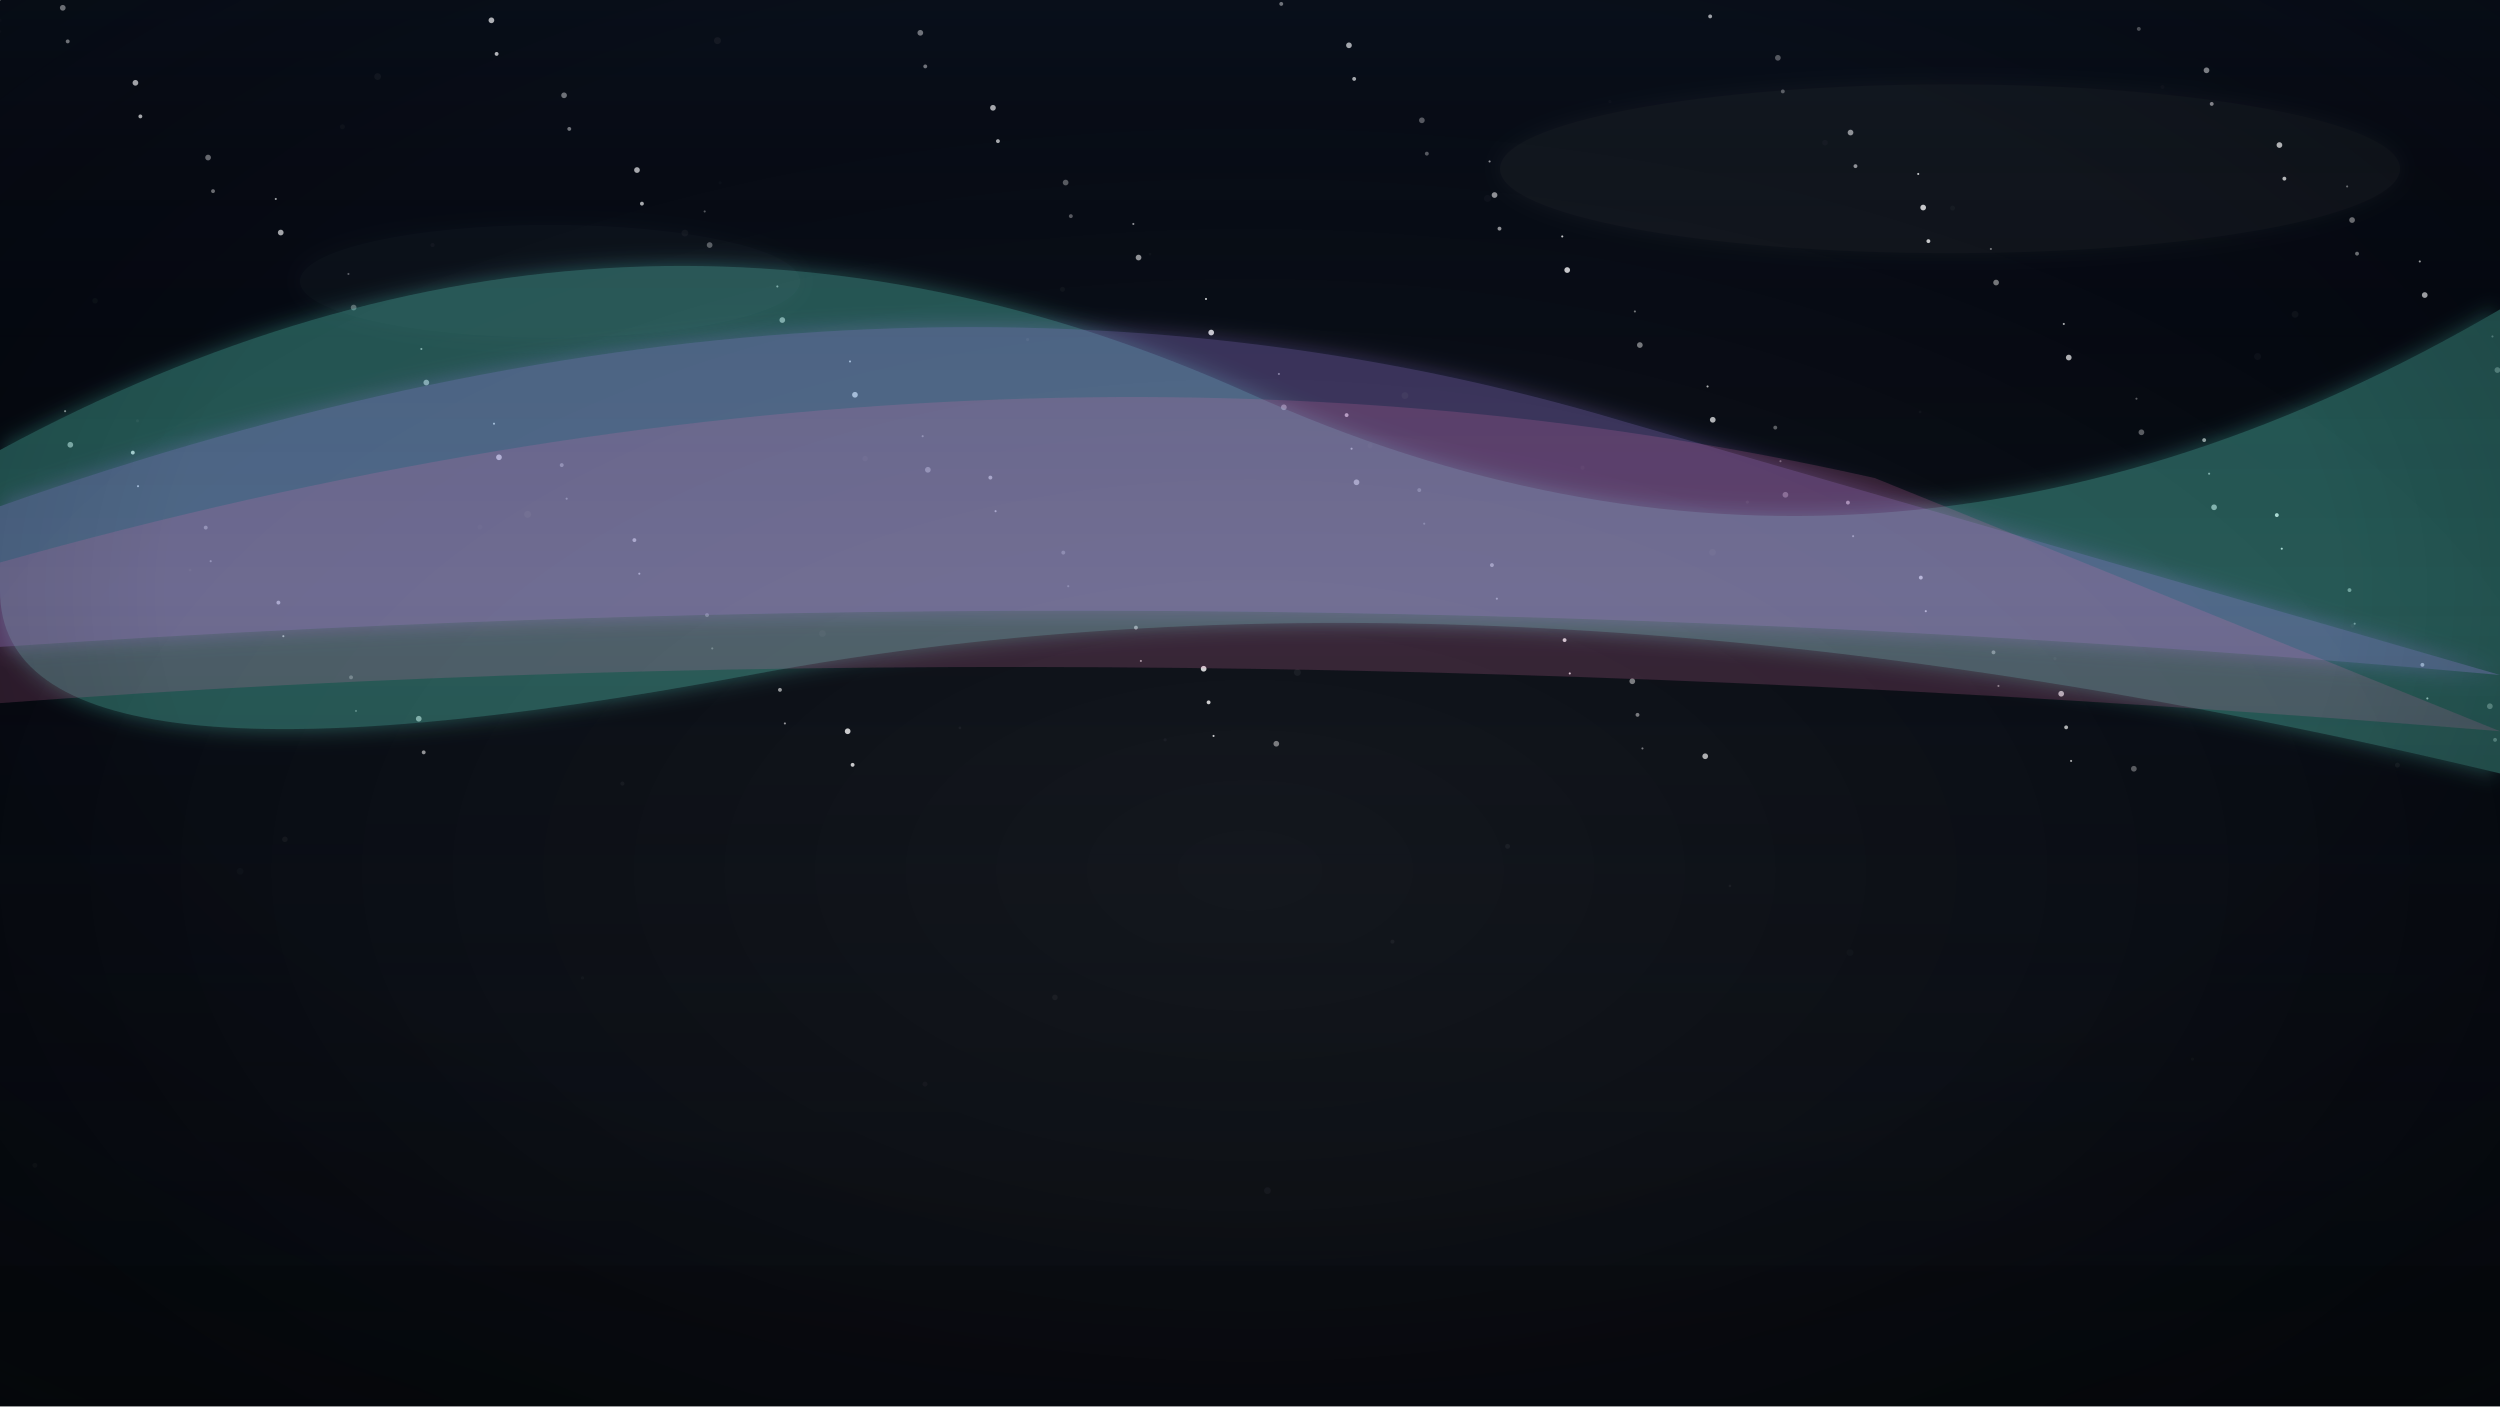
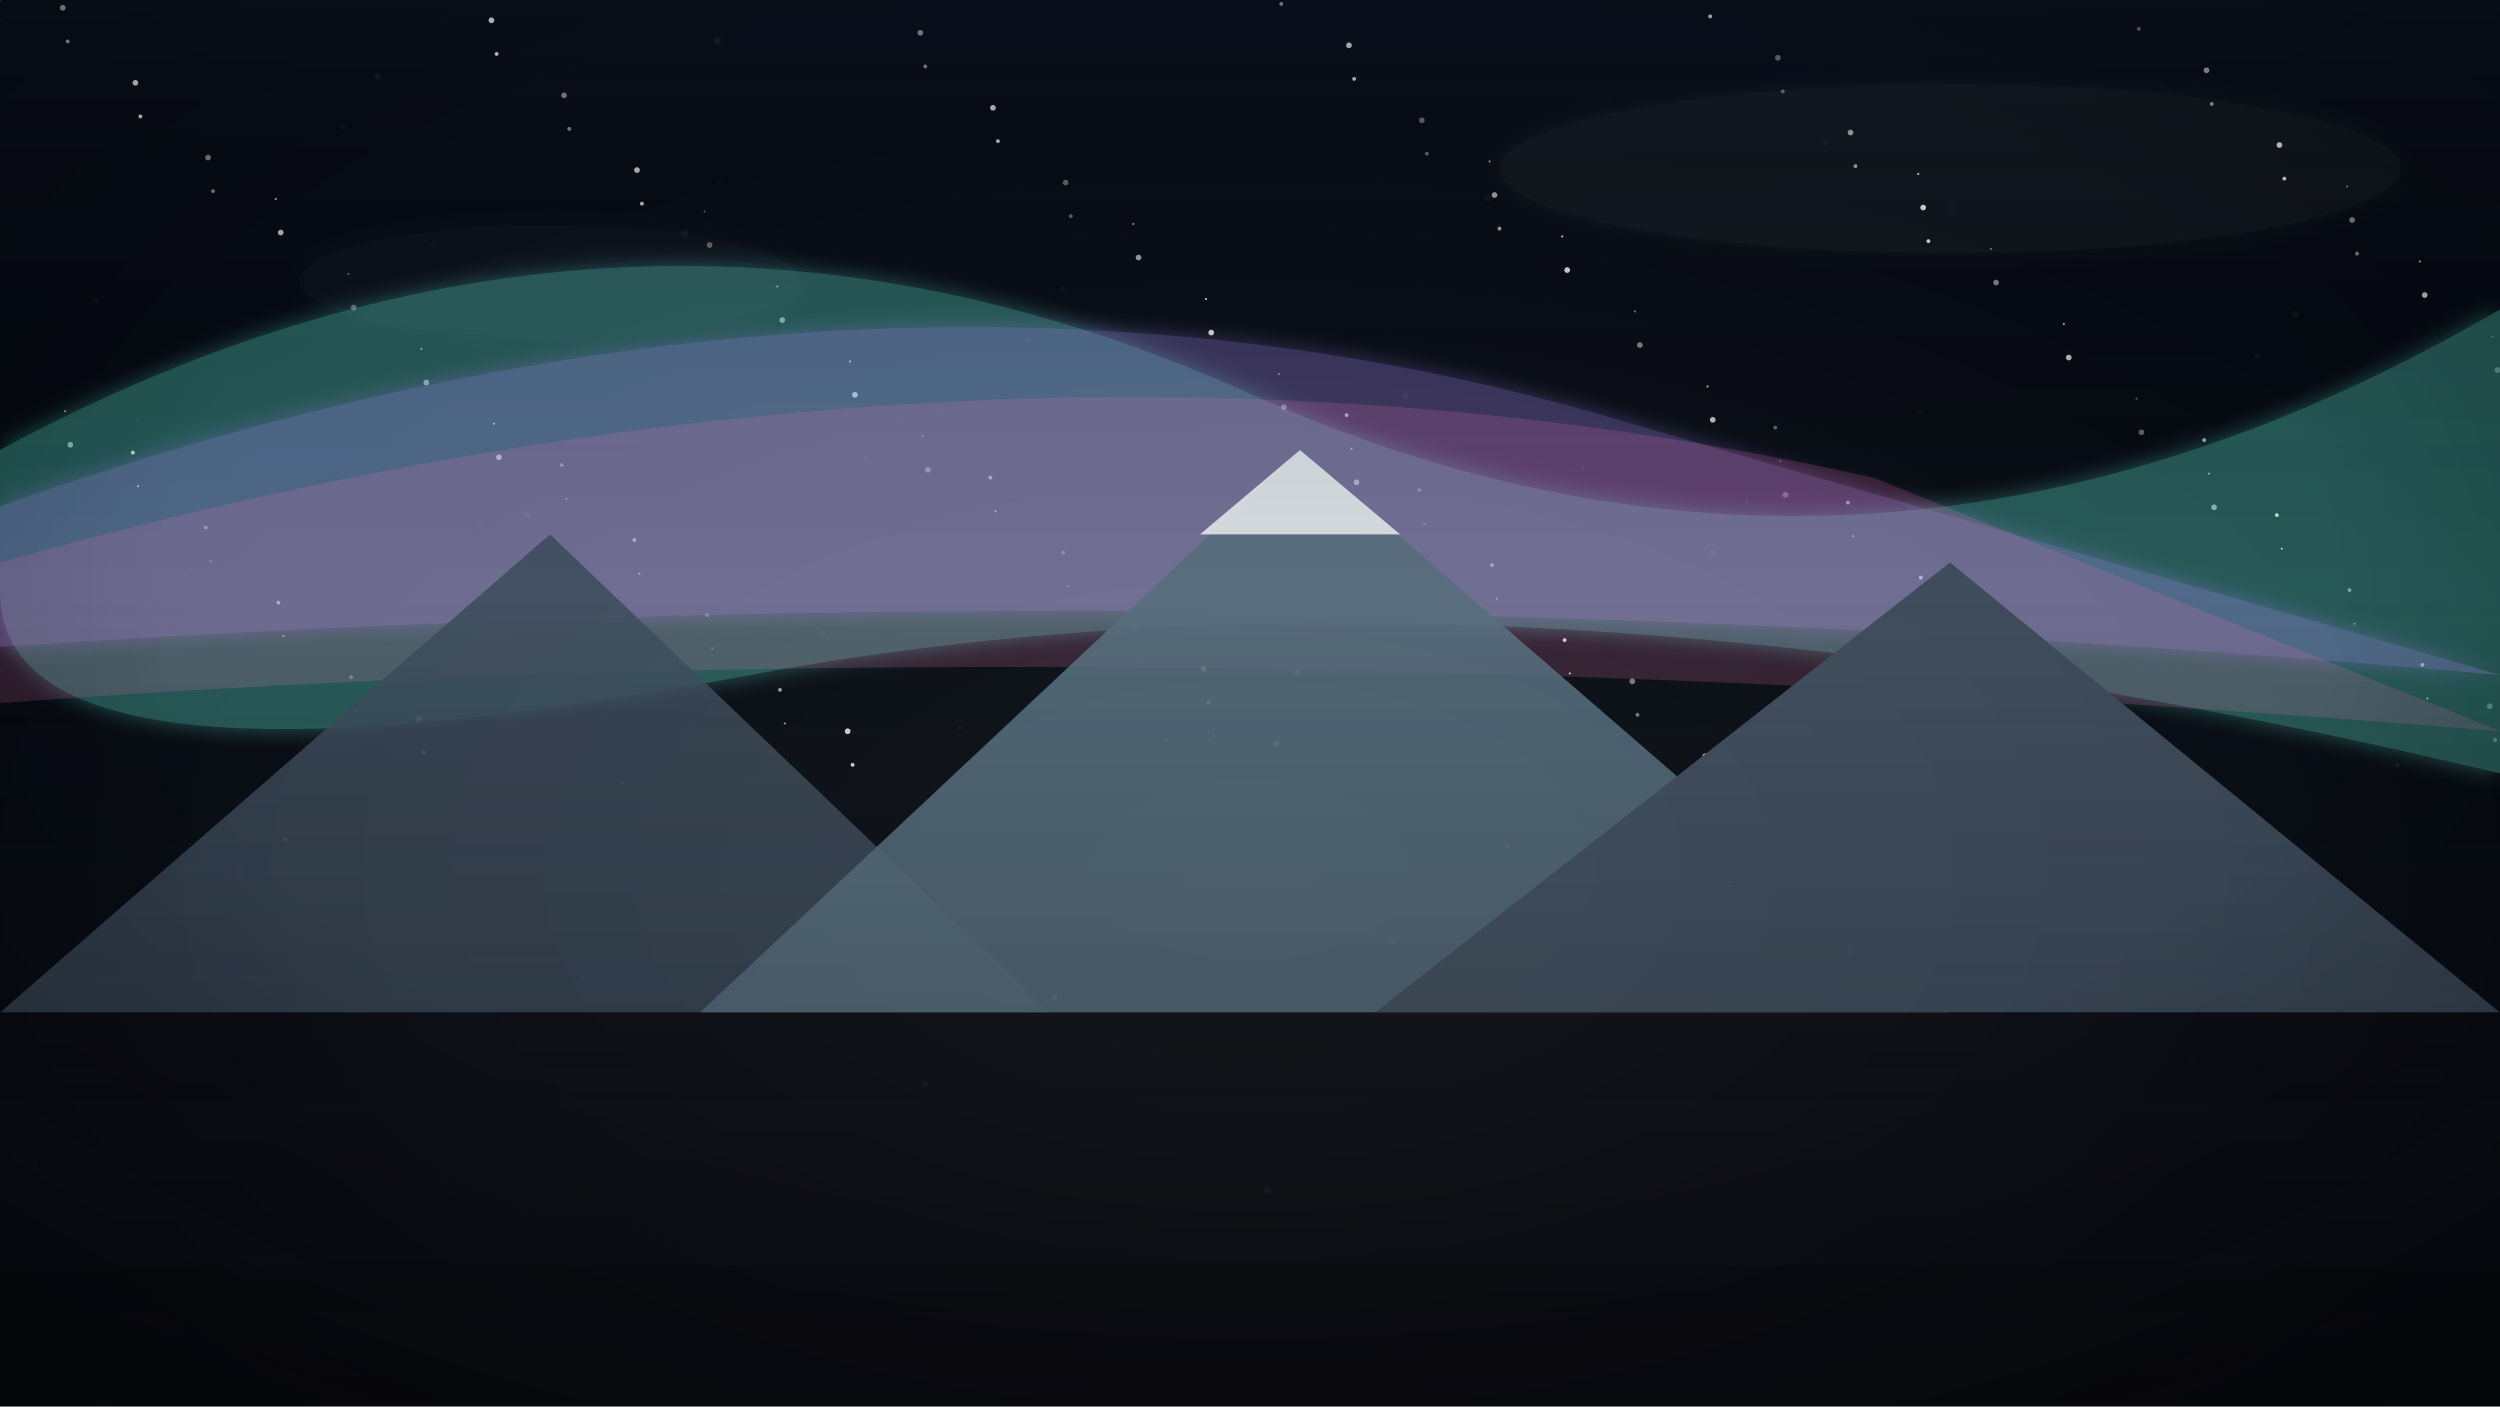
<svg xmlns="http://www.w3.org/2000/svg" viewBox="0 0 960 540" width="960" height="540">
  <defs>
    <linearGradient id="skyTop" x1="0" y1="0" x2="0" y2="1">
      <stop offset="0%" stop-color="#121828" />
      <stop offset="32%" stop-color="#243050" />
      <stop offset="58%" stop-color="#2a3848" />
      <stop offset="100%" stop-color="#0a0e14" />
    </linearGradient>
    <linearGradient id="skyDay" x1="0" y1="0" x2="0" y2="1">
      <stop offset="0%" stop-color="#6eb4e0" />
      <stop offset="38%" stop-color="#a8cce8" />
      <stop offset="70%" stop-color="#d8c098" />
      <stop offset="100%" stop-color="#6a8868" />
    </linearGradient>
    <linearGradient id="skySunset" x1="0" y1="0" x2="0" y2="1">
      <stop offset="0%" stop-color="#ff6b4a" />
      <stop offset="28%" stop-color="#d84888" />
      <stop offset="55%" stop-color="#683878" />
      <stop offset="100%" stop-color="#120818" />
    </linearGradient>
    <linearGradient id="haze" x1="0" y1="0.4" x2="0" y2="1">
      <stop offset="0%" stop-color="#fff" stop-opacity="0" />
      <stop offset="100%" stop-color="#c8d8f0" stop-opacity="0.22" />
    </linearGradient>
    <filter id="softGlow" x="-40%" y="-40%" width="180%" height="180%">
      <feGaussianBlur stdDeviation="4" result="b" />
      <feMerge>
        <feMergeNode in="b" />
        <feMergeNode in="SourceGraphic" />
      </feMerge>
    </filter>
    <filter id="neonGlow" x="-60%" y="-60%" width="220%" height="220%">
      <feGaussianBlur stdDeviation="6" result="b" />
      <feMerge>
        <feMergeNode in="b" />
        <feMergeNode in="b" />
        <feMergeNode in="SourceGraphic" />
      </feMerge>
    </filter>
    <filter id="paintSoft" x="-2%" y="-2%" width="104%" height="104%">
      <feGaussianBlur stdDeviation="0.6" />
    </filter>
    <radialGradient id="sunDisc" cx="0.5" cy="0.5" r="0.5">
      <stop offset="0%" stop-color="#fff8e8" />
      <stop offset="55%" stop-color="#ffd080" />
      <stop offset="100%" stop-color="#ff904000" />
    </radialGradient>
    <radialGradient id="moonGlow" cx="0.5" cy="0.5" r="0.5">
      <stop offset="0%" stop-color="#fffef8" />
      <stop offset="40%" stop-color="#e8e0f0" />
      <stop offset="100%" stop-color="#e8e0f000" />
    </radialGradient>
    <linearGradient id="wallWarm" x1="0" y1="0" x2="1" y2="1">
      <stop offset="0%" stop-color="#fff0e4" />
      <stop offset="45%" stop-color="#e8c8b0" />
      <stop offset="100%" stop-color="#c8a088" />
    </linearGradient>
    <linearGradient id="wallCool" x1="0" y1="0" x2="0" y2="1">
      <stop offset="0%" stop-color="#eef2f8" />
      <stop offset="100%" stop-color="#b8c0d0" />
    </linearGradient>
    <linearGradient id="floorWood" x1="0" y1="0.6" x2="0" y2="1">
      <stop offset="0%" stop-color="#a88870" />
      <stop offset="100%" stop-color="#685040" />
    </linearGradient>
    <radialGradient id="lampGlow" cx="0.5" cy="0.5" r="0.5">
      <stop offset="0%" stop-color="#fff8e0" />
      <stop offset="70%" stop-color="#ffd898" stop-opacity="0.35" />
      <stop offset="100%" stop-color="#ffd898" stop-opacity="0" />
    </radialGradient>
    <radialGradient id="vignette" cx="0.5" cy="0.42" r="0.78">
      <stop offset="55%" stop-color="#000" stop-opacity="0" />
      <stop offset="100%" stop-color="#030508" stop-opacity="0.38" />
    </radialGradient>
    <linearGradient id="filmGrade" x1="0" y1="0" x2="0" y2="1">
      <stop offset="0%" stop-color="#283858" stop-opacity="0.14" />
      <stop offset="42%" stop-color="#000" stop-opacity="0" />
      <stop offset="100%" stop-color="#000" stop-opacity="0.32" />
    </linearGradient>
    <radialGradient id="stageGlow" cx="0.5" cy="0.62" r="0.55">
      <stop offset="0%" stop-color="#fff" stop-opacity="0.06" />
      <stop offset="100%" stop-color="#fff" stop-opacity="0" />
    </radialGradient>
  </defs>
  <rect width="960" height="540" fill="#040810" />
  <circle cx="0.0" cy="0.0" r="0.4" fill="#fff" opacity="0.35" />
  <circle cx="905.1" cy="97.4" r="0.75" fill="#fff" opacity="0.47" />
  <circle cx="850.2" cy="194.8" r="1.1" fill="#fff" opacity="0.59" />
  <circle cx="795.3" cy="292.2" r="0.4" fill="#fff" opacity="0.71" />
  <circle cx="740.5" cy="92.6" r="0.75" fill="#fff" opacity="0.83" />
  <circle cx="685.6" cy="190.0" r="1.1" fill="#fff" opacity="0.35" />
  <circle cx="630.7" cy="287.4" r="0.4" fill="#fff" opacity="0.47" />
  <circle cx="575.8" cy="87.8" r="0.75" fill="#fff" opacity="0.59" />
  <circle cx="520.9" cy="185.2" r="1.1" fill="#fff" opacity="0.71" />
  <circle cx="466.0" cy="282.6" r="0.4" fill="#fff" opacity="0.83" />
  <circle cx="411.2" cy="83.0" r="0.75" fill="#fff" opacity="0.35" />
  <circle cx="356.3" cy="180.4" r="1.1" fill="#fff" opacity="0.47" />
  <circle cx="301.4" cy="277.8" r="0.4" fill="#fff" opacity="0.59" />
  <circle cx="246.5" cy="78.2" r="0.75" fill="#fff" opacity="0.71" />
  <circle cx="191.6" cy="175.6" r="1.1" fill="#fff" opacity="0.83" />
  <circle cx="136.7" cy="273.0" r="0.4" fill="#fff" opacity="0.35" />
  <circle cx="81.8" cy="73.4" r="0.75" fill="#fff" opacity="0.47" />
  <circle cx="27.0" cy="170.8" r="1.1" fill="#fff" opacity="0.59" />
  <circle cx="932.1" cy="268.2" r="0.4" fill="#fff" opacity="0.71" />
  <circle cx="877.2" cy="68.6" r="0.75" fill="#fff" opacity="0.83" />
  <circle cx="822.3" cy="166.0" r="1.1" fill="#fff" opacity="0.35" />
  <circle cx="767.4" cy="263.4" r="0.4" fill="#fff" opacity="0.47" />
  <circle cx="712.5" cy="63.8" r="0.75" fill="#fff" opacity="0.59" />
  <circle cx="657.7" cy="161.2" r="1.1" fill="#fff" opacity="0.71" />
  <circle cx="602.8" cy="258.6" r="0.4" fill="#fff" opacity="0.83" />
  <circle cx="547.9" cy="59.0" r="0.75" fill="#fff" opacity="0.35" />
  <circle cx="493.0" cy="156.4" r="1.1" fill="#fff" opacity="0.47" />
  <circle cx="438.1" cy="253.8" r="0.4" fill="#fff" opacity="0.59" />
  <circle cx="383.2" cy="54.2" r="0.75" fill="#fff" opacity="0.71" />
  <circle cx="328.3" cy="151.6" r="1.1" fill="#fff" opacity="0.83" />
  <circle cx="273.5" cy="249.0" r="0.4" fill="#fff" opacity="0.35" />
  <circle cx="218.6" cy="49.5" r="0.75" fill="#fff" opacity="0.47" />
  <circle cx="163.7" cy="146.9" r="1.1" fill="#fff" opacity="0.59" />
  <circle cx="108.8" cy="244.3" r="0.4" fill="#fff" opacity="0.71" />
  <circle cx="53.9" cy="44.7" r="0.75" fill="#fff" opacity="0.83" />
  <circle cx="959.0" cy="142.1" r="1.1" fill="#fff" opacity="0.35" />
  <circle cx="904.2" cy="239.5" r="0.4" fill="#fff" opacity="0.47" />
  <circle cx="849.3" cy="39.9" r="0.75" fill="#fff" opacity="0.59" />
  <circle cx="794.4" cy="137.3" r="1.1" fill="#fff" opacity="0.71" />
  <circle cx="739.5" cy="234.7" r="0.4" fill="#fff" opacity="0.83" />
  <circle cx="684.6" cy="35.1" r="0.75" fill="#fff" opacity="0.35" />
  <circle cx="629.7" cy="132.5" r="1.1" fill="#fff" opacity="0.47" />
  <circle cx="574.8" cy="229.9" r="0.4" fill="#fff" opacity="0.59" />
  <circle cx="520.0" cy="30.3" r="0.75" fill="#fff" opacity="0.71" />
  <circle cx="465.1" cy="127.7" r="1.1" fill="#fff" opacity="0.83" />
  <circle cx="410.2" cy="225.1" r="0.4" fill="#fff" opacity="0.35" />
  <circle cx="355.3" cy="25.5" r="0.75" fill="#fff" opacity="0.47" />
  <circle cx="300.4" cy="122.9" r="1.1" fill="#fff" opacity="0.59" />
  <circle cx="245.5" cy="220.3" r="0.4" fill="#fff" opacity="0.71" />
  <circle cx="190.7" cy="20.7" r="0.75" fill="#fff" opacity="0.83" />
  <circle cx="135.8" cy="118.1" r="1.1" fill="#fff" opacity="0.35" />
  <circle cx="80.9" cy="215.5" r="0.4" fill="#fff" opacity="0.47" />
  <circle cx="26.0" cy="15.9" r="0.75" fill="#fff" opacity="0.59" />
  <circle cx="931.1" cy="113.3" r="1.1" fill="#fff" opacity="0.71" />
  <circle cx="876.2" cy="210.7" r="0.4" fill="#fff" opacity="0.83" />
  <circle cx="821.3" cy="11.1" r="0.75" fill="#fff" opacity="0.35" />
  <circle cx="766.5" cy="108.5" r="1.1" fill="#fff" opacity="0.47" />
  <circle cx="711.6" cy="205.9" r="0.4" fill="#fff" opacity="0.59" />
  <circle cx="656.7" cy="6.3" r="0.75" fill="#fff" opacity="0.71" />
  <circle cx="601.8" cy="103.7" r="1.1" fill="#fff" opacity="0.83" />
  <circle cx="546.9" cy="201.1" r="0.4" fill="#fff" opacity="0.35" />
  <circle cx="492.0" cy="1.5" r="0.75" fill="#fff" opacity="0.47" />
  <circle cx="437.2" cy="98.9" r="1.1" fill="#fff" opacity="0.59" />
  <circle cx="382.3" cy="196.3" r="0.4" fill="#fff" opacity="0.71" />
  <circle cx="327.4" cy="293.7" r="0.75" fill="#fff" opacity="0.83" />
  <circle cx="272.5" cy="94.1" r="1.1" fill="#fff" opacity="0.35" />
  <circle cx="217.6" cy="191.5" r="0.4" fill="#fff" opacity="0.47" />
  <circle cx="162.7" cy="288.9" r="0.75" fill="#fff" opacity="0.59" />
  <circle cx="107.8" cy="89.3" r="1.1" fill="#fff" opacity="0.71" />
  <circle cx="53.0" cy="186.7" r="0.4" fill="#fff" opacity="0.83" />
  <circle cx="958.1" cy="284.1" r="0.75" fill="#fff" opacity="0.35" />
  <circle cx="903.2" cy="84.5" r="1.1" fill="#fff" opacity="0.47" />
  <circle cx="848.3" cy="181.9" r="0.4" fill="#fff" opacity="0.59" />
  <circle cx="793.4" cy="279.3" r="0.75" fill="#fff" opacity="0.71" />
  <circle cx="738.5" cy="79.7" r="1.1" fill="#fff" opacity="0.83" />
  <circle cx="683.7" cy="177.1" r="0.4" fill="#fff" opacity="0.35" />
  <circle cx="628.8" cy="274.5" r="0.75" fill="#fff" opacity="0.47" />
  <circle cx="573.9" cy="74.9" r="1.1" fill="#fff" opacity="0.59" />
  <circle cx="519.0" cy="172.3" r="0.4" fill="#fff" opacity="0.71" />
  <circle cx="464.1" cy="269.7" r="0.75" fill="#fff" opacity="0.83" />
  <circle cx="409.2" cy="70.1" r="1.1" fill="#fff" opacity="0.35" />
  <circle cx="354.3" cy="167.5" r="0.4" fill="#fff" opacity="0.47" />
  <circle cx="299.5" cy="264.9" r="0.75" fill="#fff" opacity="0.59" />
  <circle cx="244.6" cy="65.3" r="1.1" fill="#fff" opacity="0.71" />
  <circle cx="189.7" cy="162.7" r="0.4" fill="#fff" opacity="0.83" />
  <circle cx="134.8" cy="260.1" r="0.75" fill="#fff" opacity="0.35" />
  <circle cx="79.9" cy="60.5" r="1.1" fill="#fff" opacity="0.47" />
  <circle cx="25.0" cy="157.9" r="0.4" fill="#fff" opacity="0.59" />
  <circle cx="930.2" cy="255.3" r="0.75" fill="#fff" opacity="0.71" />
  <circle cx="875.3" cy="55.7" r="1.1" fill="#fff" opacity="0.83" />
  <circle cx="820.4" cy="153.1" r="0.4" fill="#fff" opacity="0.35" />
  <circle cx="765.5" cy="250.5" r="0.75" fill="#fff" opacity="0.47" />
  <circle cx="710.6" cy="50.9" r="1.1" fill="#fff" opacity="0.59" />
  <circle cx="655.7" cy="148.4" r="0.4" fill="#fff" opacity="0.71" />
  <circle cx="600.8" cy="245.8" r="0.75" fill="#fff" opacity="0.83" />
  <circle cx="546.0" cy="46.2" r="1.1" fill="#fff" opacity="0.35" />
  <circle cx="491.1" cy="143.6" r="0.4" fill="#fff" opacity="0.47" />
  <circle cx="436.2" cy="241.0" r="0.75" fill="#fff" opacity="0.59" />
  <circle cx="381.3" cy="41.4" r="1.1" fill="#fff" opacity="0.71" />
  <circle cx="326.4" cy="138.8" r="0.4" fill="#fff" opacity="0.83" />
  <circle cx="271.5" cy="236.2" r="0.75" fill="#fff" opacity="0.35" />
  <circle cx="216.6" cy="36.6" r="1.1" fill="#fff" opacity="0.47" />
  <circle cx="161.8" cy="134.0" r="0.4" fill="#fff" opacity="0.59" />
  <circle cx="106.9" cy="231.4" r="0.75" fill="#fff" opacity="0.71" />
  <circle cx="52.0" cy="31.8" r="1.1" fill="#fff" opacity="0.83" />
  <circle cx="957.1" cy="129.2" r="0.4" fill="#fff" opacity="0.35" />
  <circle cx="902.2" cy="226.6" r="0.75" fill="#fff" opacity="0.47" />
  <circle cx="847.3" cy="27.0" r="1.1" fill="#fff" opacity="0.59" />
  <circle cx="792.5" cy="124.4" r="0.4" fill="#fff" opacity="0.71" />
  <circle cx="737.6" cy="221.8" r="0.75" fill="#fff" opacity="0.83" />
  <circle cx="682.7" cy="22.2" r="1.1" fill="#fff" opacity="0.35" />
  <circle cx="627.8" cy="119.6" r="0.4" fill="#fff" opacity="0.47" />
  <circle cx="572.9" cy="217.0" r="0.75" fill="#fff" opacity="0.59" />
  <circle cx="518.0" cy="17.4" r="1.1" fill="#fff" opacity="0.71" />
  <circle cx="463.1" cy="114.8" r="0.4" fill="#fff" opacity="0.83" />
  <circle cx="408.3" cy="212.2" r="0.75" fill="#fff" opacity="0.35" />
  <circle cx="353.4" cy="12.6" r="1.1" fill="#fff" opacity="0.47" />
  <circle cx="298.5" cy="110.0" r="0.4" fill="#fff" opacity="0.59" />
  <circle cx="243.6" cy="207.4" r="0.75" fill="#fff" opacity="0.71" />
  <circle cx="188.7" cy="7.8" r="1.1" fill="#fff" opacity="0.83" />
  <circle cx="133.8" cy="105.2" r="0.4" fill="#fff" opacity="0.35" />
  <circle cx="79.0" cy="202.6" r="0.75" fill="#fff" opacity="0.47" />
  <circle cx="24.1" cy="3.0" r="1.1" fill="#fff" opacity="0.59" />
  <circle cx="929.2" cy="100.4" r="0.4" fill="#fff" opacity="0.71" />
  <circle cx="874.3" cy="197.8" r="0.75" fill="#fff" opacity="0.83" />
  <circle cx="819.4" cy="295.2" r="1.1" fill="#fff" opacity="0.35" />
  <circle cx="764.5" cy="95.6" r="0.4" fill="#fff" opacity="0.47" />
  <circle cx="709.6" cy="193.0" r="0.75" fill="#fff" opacity="0.59" />
  <circle cx="654.8" cy="290.4" r="1.1" fill="#fff" opacity="0.71" />
  <circle cx="599.9" cy="90.8" r="0.4" fill="#fff" opacity="0.83" />
  <circle cx="545.0" cy="188.2" r="0.75" fill="#fff" opacity="0.35" />
  <circle cx="490.1" cy="285.6" r="1.1" fill="#fff" opacity="0.47" />
  <circle cx="435.2" cy="86.0" r="0.4" fill="#fff" opacity="0.59" />
  <circle cx="380.3" cy="183.4" r="0.75" fill="#fff" opacity="0.71" />
  <circle cx="325.5" cy="280.8" r="1.1" fill="#fff" opacity="0.83" />
  <circle cx="270.6" cy="81.2" r="0.4" fill="#fff" opacity="0.35" />
  <circle cx="215.7" cy="178.6" r="0.75" fill="#fff" opacity="0.47" />
  <circle cx="160.8" cy="276.0" r="1.1" fill="#fff" opacity="0.59" />
  <circle cx="105.9" cy="76.4" r="0.4" fill="#fff" opacity="0.71" />
  <circle cx="51.0" cy="173.8" r="0.75" fill="#fff" opacity="0.83" />
  <circle cx="956.1" cy="271.2" r="1.1" fill="#fff" opacity="0.35" />
  <circle cx="901.3" cy="71.6" r="0.4" fill="#fff" opacity="0.47" />
  <circle cx="846.4" cy="169.0" r="0.75" fill="#fff" opacity="0.59" />
  <circle cx="791.5" cy="266.4" r="1.1" fill="#fff" opacity="0.71" />
  <circle cx="736.6" cy="66.8" r="0.4" fill="#fff" opacity="0.83" />
  <circle cx="681.7" cy="164.2" r="0.75" fill="#fff" opacity="0.35" />
  <circle cx="626.8" cy="261.6" r="1.1" fill="#fff" opacity="0.47" />
  <circle cx="572.0" cy="62.0" r="0.4" fill="#fff" opacity="0.59" />
  <circle cx="517.1" cy="159.4" r="0.75" fill="#fff" opacity="0.71" />
  <circle cx="462.2" cy="256.8" r="1.1" fill="#fff" opacity="0.83" />
  <path d="M0 172.8 Q240 43.2 480 151.2 T960 118.8 L960 297 Q576 205.2 288 259.2 T0 226.8Z" fill="#5eead4" opacity="0.35" filter="url(#softGlow)" />
  <path d="M0 194.4 Q336 75.6 624 162 L960 259.2 Q480 216 0 248.4Z" fill="#a78bfa" opacity="0.32" filter="url(#softGlow)" />
  <path d="M0 216 Q384 108 720 183.6 L960 280.8 Q432 237.6 0 270Z" fill="#f472b6" opacity="0.18" />
+   <polygon points="0,388.8 211.2,205.2 403.2,388.8" fill="#384858" opacity="0.85" />
+   <polygon points="268.8,388.8 499.2,172.8 748.8,388.8" fill="#506878" opacity="0.9" />
+   <polygon points="528,388.8 748.8,216 960,388.8" fill="#3a4858" />
+   <polygon points="460.8,205.2 499.2,172.8 537.6,205.2" fill="#fff" opacity="0.75" />
+   <rect x="0" y="388.8" width="960" height="151.2" fill="#060810" opacity="0.85" />
  <circle cx="0.0" cy="7.8" r="0.60" fill="#fff" opacity="0.022" />
  <circle cx="131.5" cy="48.7" r="0.95" fill="#fff" opacity="0.032" />
  <circle cx="263.0" cy="89.5" r="1.30" fill="#fff" opacity="0.042" />
  <circle cx="394.6" cy="130.4" r="0.60" fill="#fff" opacity="0.052" />
  <circle cx="526.1" cy="171.2" r="0.95" fill="#fff" opacity="0.022" />
  <circle cx="657.6" cy="212.1" r="1.30" fill="#fff" opacity="0.032" />
  <circle cx="789.1" cy="252.9" r="0.60" fill="#fff" opacity="0.042" />
  <circle cx="920.6" cy="293.8" r="0.95" fill="#fff" opacity="0.052" />
  <circle cx="92.2" cy="334.6" r="1.30" fill="#fff" opacity="0.022" />
  <circle cx="223.7" cy="375.5" r="0.60" fill="#fff" opacity="0.032" />
  <circle cx="355.2" cy="416.3" r="0.95" fill="#fff" opacity="0.042" />
  <circle cx="486.7" cy="457.2" r="1.30" fill="#fff" opacity="0.052" />
  <circle cx="618.2" cy="39.0" r="0.60" fill="#fff" opacity="0.022" />
  <circle cx="749.8" cy="79.9" r="0.95" fill="#fff" opacity="0.032" />
  <circle cx="881.3" cy="120.7" r="1.30" fill="#fff" opacity="0.042" />
  <circle cx="52.8" cy="161.6" r="0.60" fill="#fff" opacity="0.052" />
  <circle cx="184.3" cy="202.4" r="0.95" fill="#fff" opacity="0.022" />
  <circle cx="315.8" cy="243.3" r="1.30" fill="#fff" opacity="0.032" />
  <circle cx="447.4" cy="284.1" r="0.60" fill="#fff" opacity="0.042" />
  <circle cx="578.9" cy="325.0" r="0.95" fill="#fff" opacity="0.052" />
  <circle cx="710.4" cy="365.8" r="1.30" fill="#fff" opacity="0.022" />
  <circle cx="841.9" cy="406.7" r="0.60" fill="#fff" opacity="0.032" />
  <circle cx="13.4" cy="447.5" r="0.95" fill="#fff" opacity="0.042" />
  <circle cx="145.0" cy="29.4" r="1.30" fill="#fff" opacity="0.052" />
  <circle cx="276.5" cy="70.2" r="0.60" fill="#fff" opacity="0.022" />
  <circle cx="408.0" cy="111.1" r="0.95" fill="#fff" opacity="0.032" />
  <circle cx="539.5" cy="151.9" r="1.30" fill="#fff" opacity="0.042" />
  <circle cx="671.0" cy="192.8" r="0.60" fill="#fff" opacity="0.052" />
  <circle cx="0.0" cy="12.1" r="0.50" fill="#fff" opacity="0.025" filter="url(#softGlow)" />
  <circle cx="166.1" cy="94.1" r="0.78" fill="#fff" opacity="0.033" filter="url(#softGlow)" />
  <circle cx="332.2" cy="176.1" r="1.06" fill="#fff" opacity="0.041" filter="url(#softGlow)" />
  <circle cx="498.2" cy="258.2" r="1.34" fill="#fff" opacity="0.049" filter="url(#softGlow)" />
  <circle cx="664.3" cy="340.2" r="0.50" fill="#fff" opacity="0.057" filter="url(#softGlow)" />
  <circle cx="830.4" cy="33.4" r="0.78" fill="#fff" opacity="0.025" filter="url(#softGlow)" />
  <circle cx="36.5" cy="115.5" r="1.06" fill="#fff" opacity="0.033" filter="url(#softGlow)" />
  <circle cx="202.6" cy="197.5" r="1.34" fill="#fff" opacity="0.041" filter="url(#softGlow)" />
  <circle cx="368.6" cy="279.5" r="0.50" fill="#fff" opacity="0.049" filter="url(#softGlow)" />
  <circle cx="534.7" cy="361.6" r="0.78" fill="#fff" opacity="0.057" filter="url(#softGlow)" />
  <circle cx="700.8" cy="54.8" r="1.06" fill="#fff" opacity="0.025" filter="url(#softGlow)" />
  <circle cx="866.9" cy="136.9" r="1.34" fill="#fff" opacity="0.033" filter="url(#softGlow)" />
  <circle cx="73.0" cy="218.9" r="0.50" fill="#fff" opacity="0.041" filter="url(#softGlow)" />
  <circle cx="239.0" cy="300.9" r="0.78" fill="#fff" opacity="0.049" filter="url(#softGlow)" />
  <circle cx="405.1" cy="383.0" r="1.06" fill="#fff" opacity="0.057" filter="url(#softGlow)" />
  <circle cx="571.2" cy="76.2" r="1.34" fill="#fff" opacity="0.025" filter="url(#softGlow)" />
  <circle cx="737.3" cy="158.2" r="0.50" fill="#fff" opacity="0.033" filter="url(#softGlow)" />
  <circle cx="903.4" cy="240.3" r="0.78" fill="#fff" opacity="0.041" filter="url(#softGlow)" />
  <circle cx="109.4" cy="322.3" r="1.06" fill="#fff" opacity="0.049" filter="url(#softGlow)" />
  <circle cx="275.5" cy="15.6" r="1.34" fill="#fff" opacity="0.057" filter="url(#softGlow)" />
  <circle cx="441.6" cy="97.6" r="0.50" fill="#fff" opacity="0.025" filter="url(#softGlow)" />
  <circle cx="607.7" cy="179.6" r="0.78" fill="#fff" opacity="0.033" filter="url(#softGlow)" />
  <ellipse cx="748.8" cy="64.8" rx="172.8" ry="32.4" fill="#fff8e8" opacity="0.045" filter="url(#softGlow)" />
  <ellipse cx="211.2" cy="108" rx="96" ry="21.6" fill="#c8e8ff" opacity="0.035" filter="url(#softGlow)" />
  <rect width="960" height="540" fill="url(#stageGlow)" />
  <rect width="960" height="540" fill="url(#haze)" opacity="0.14" />
  <rect width="960" height="540" fill="url(#filmGrade)" />
  <rect width="960" height="540" fill="url(#vignette)" />
  <rect x="0" y="486" width="960" height="54" fill="#000" opacity="0.14" />
</svg>
